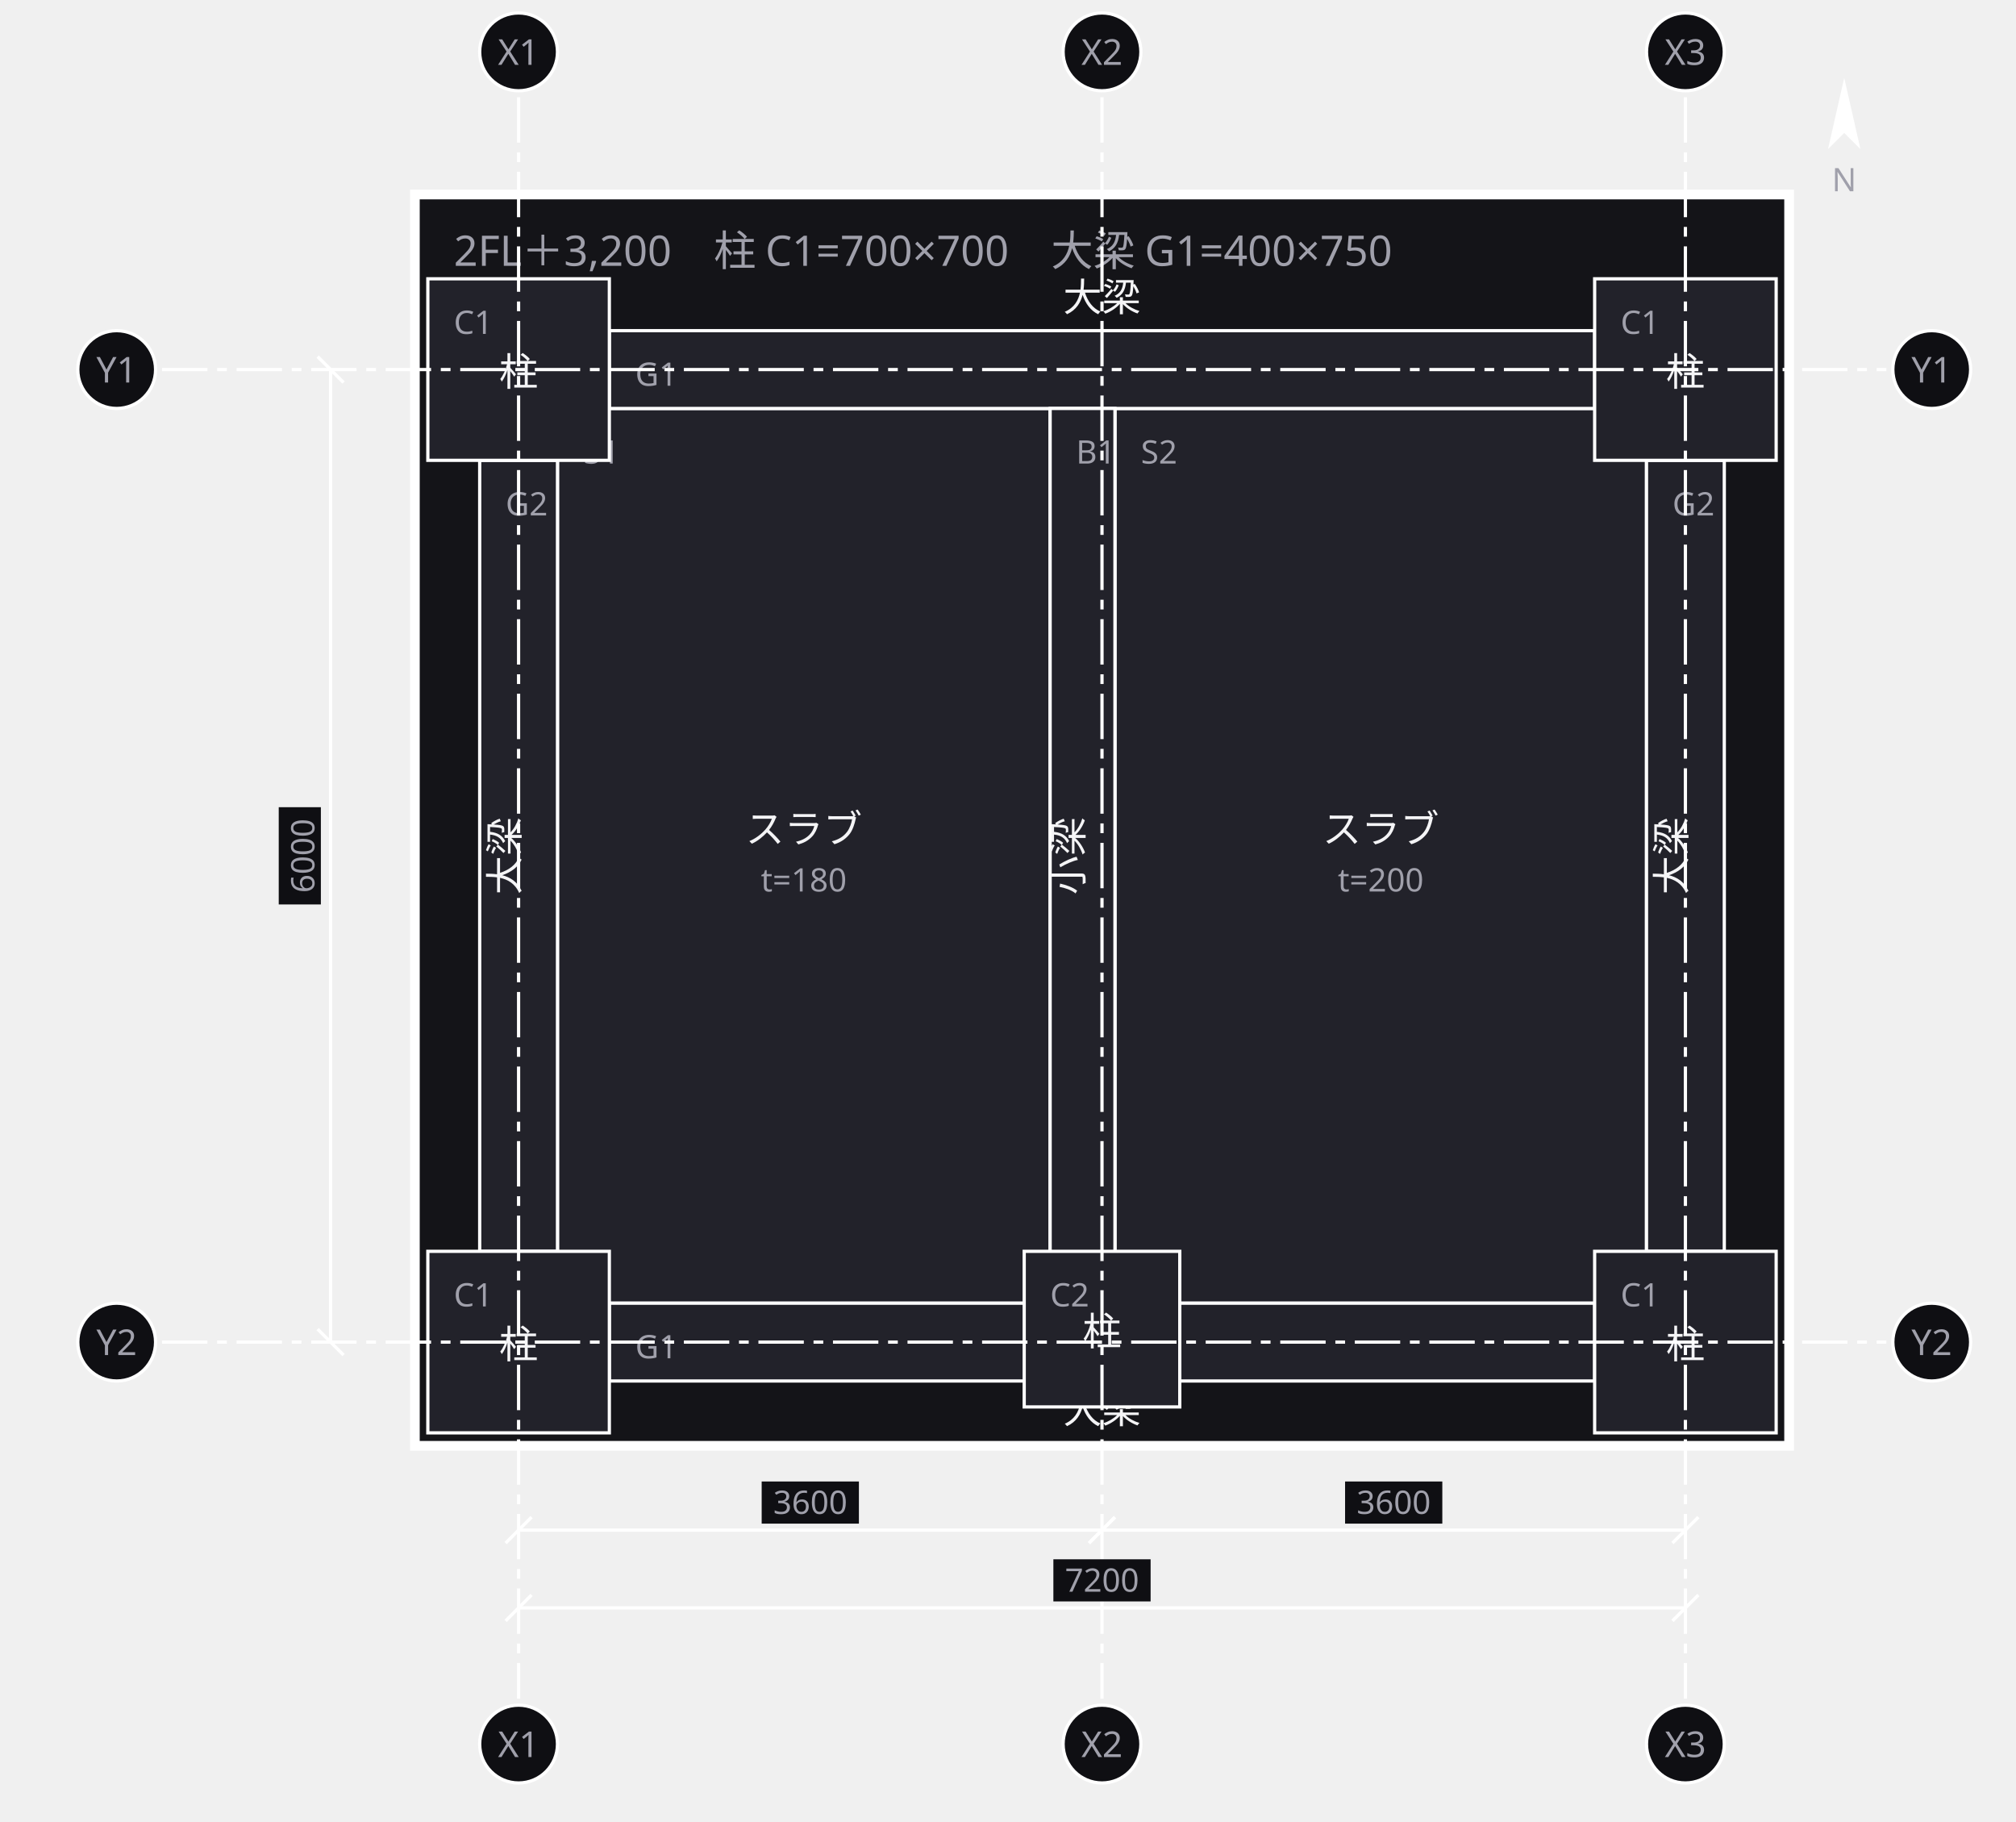
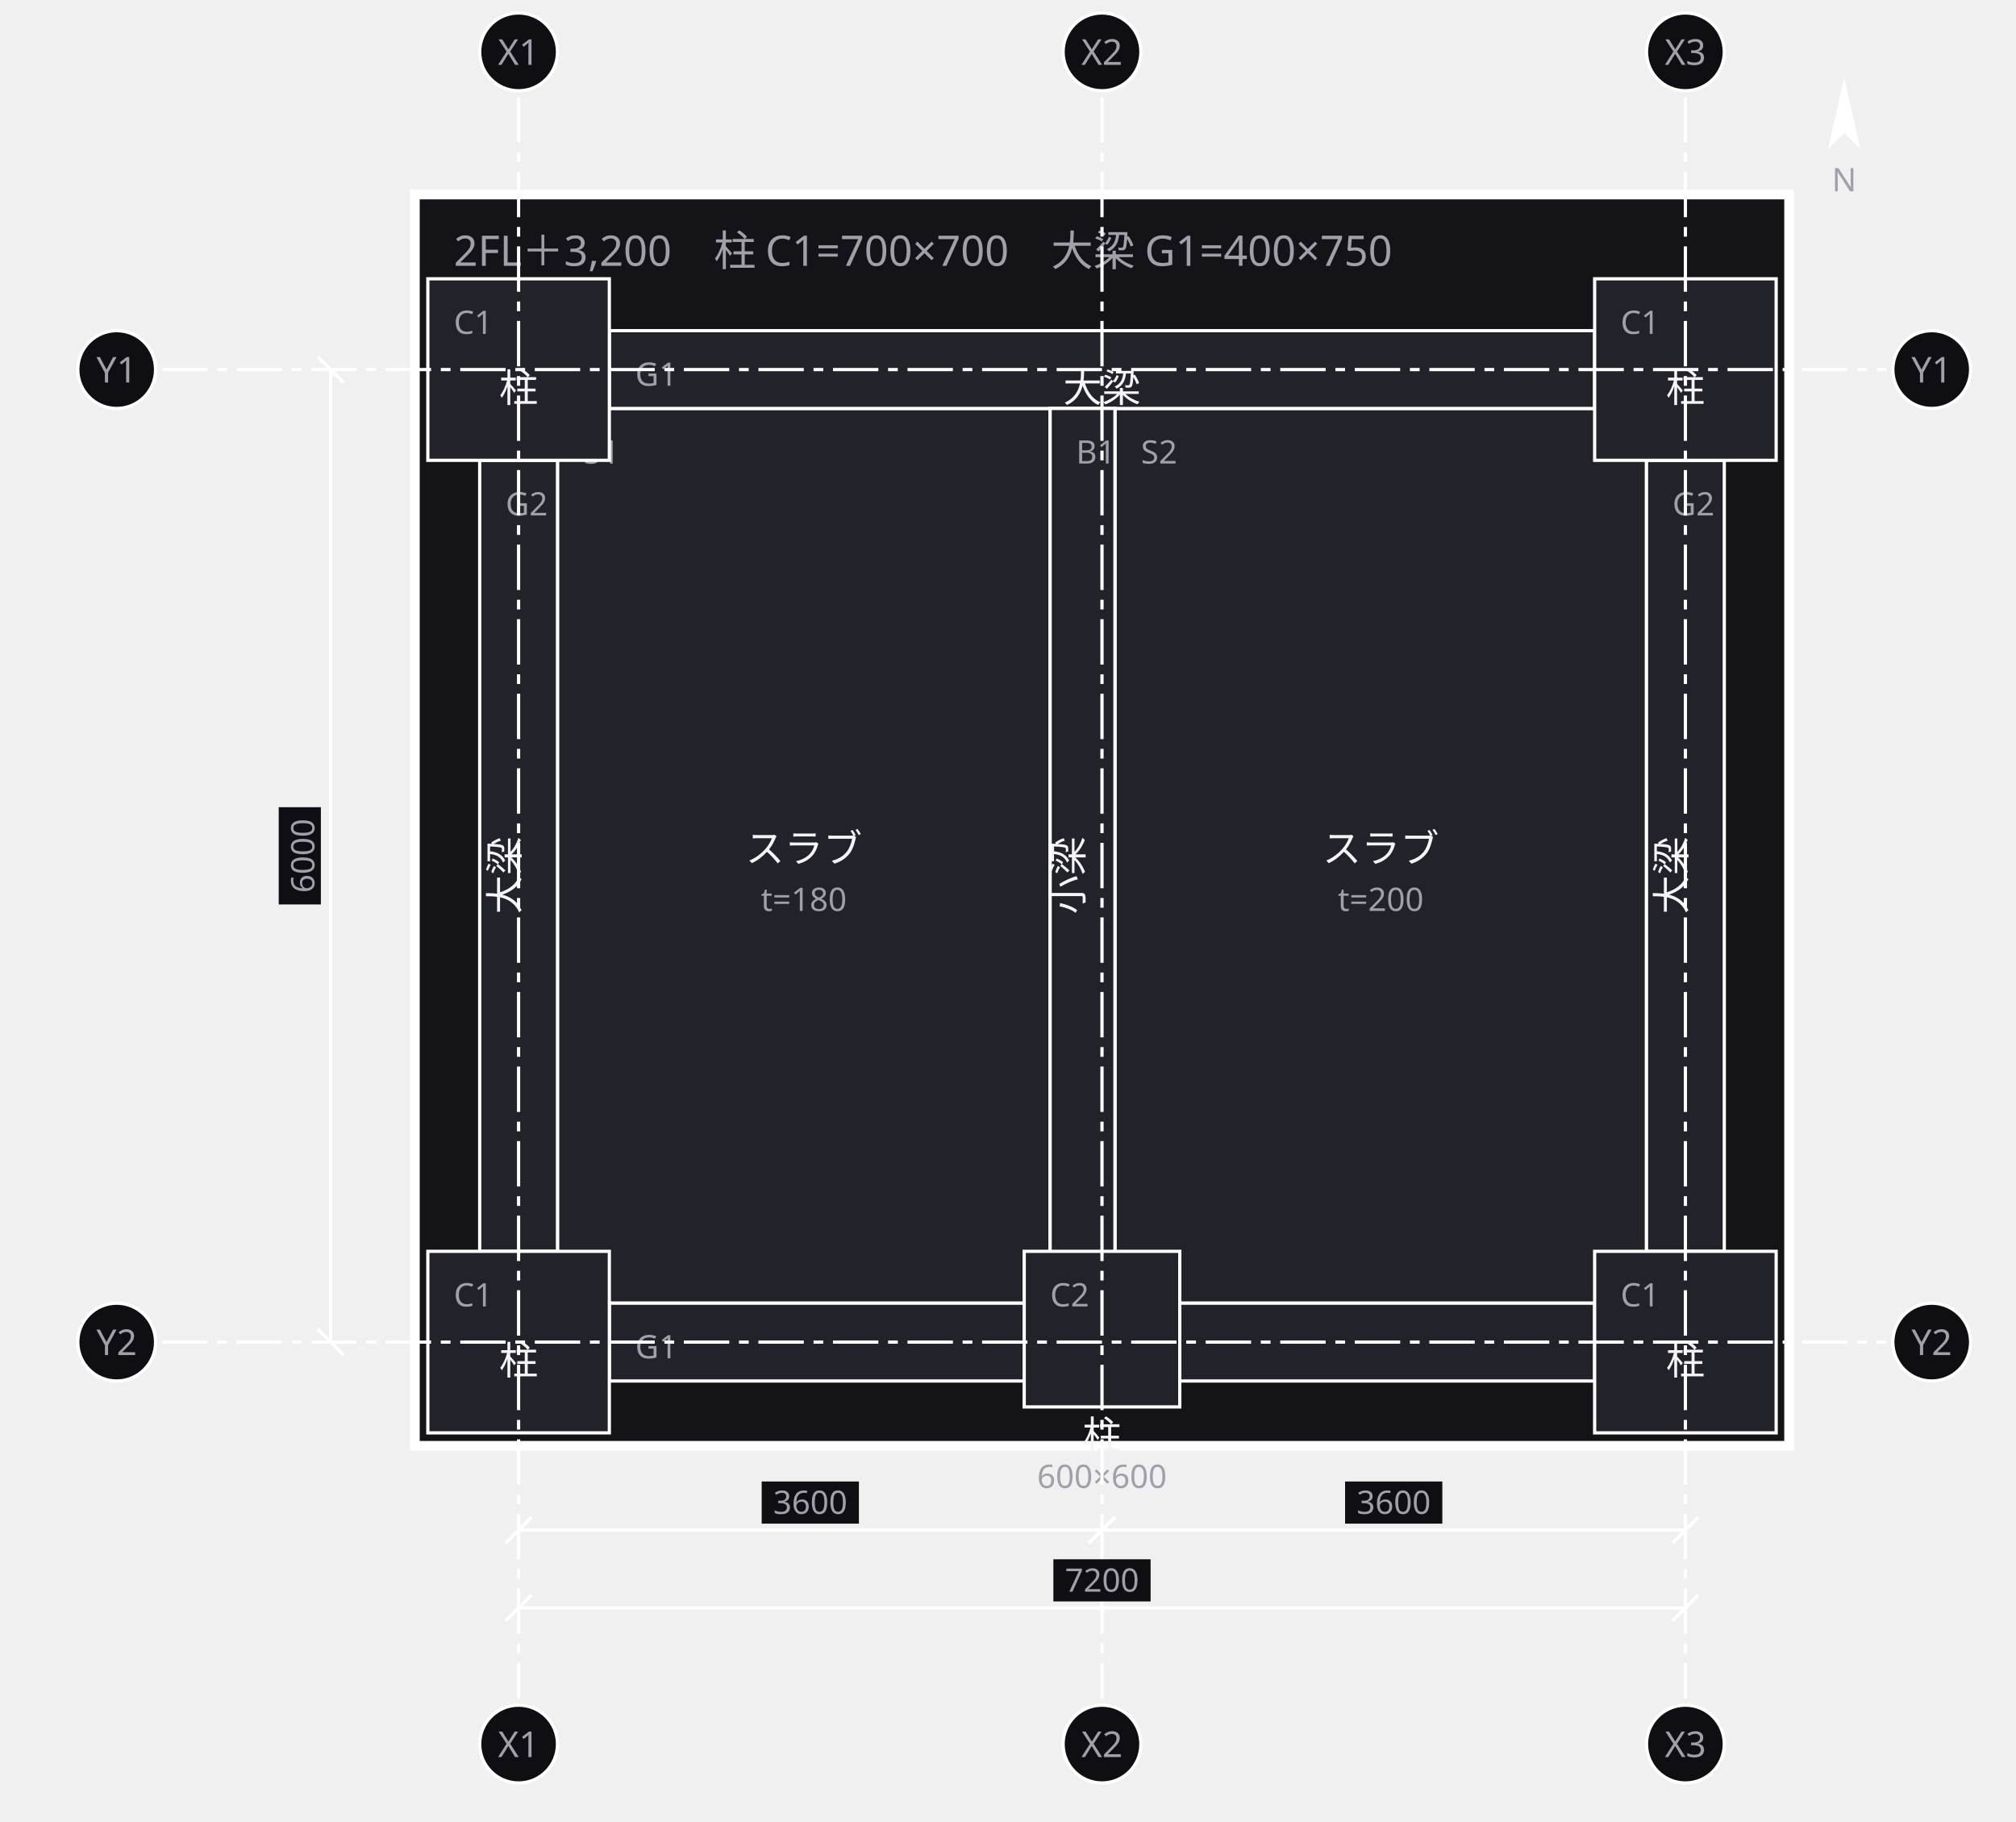
<svg xmlns="http://www.w3.org/2000/svg" width="622" height="562" viewBox="0 0 622 562">
  <defs>
    <marker id="arrow" viewBox="0 0 10 10" refX="9" refY="5" markerWidth="6" markerHeight="6" orient="auto">
      <path d="M 0 0 L 10 5 L 0 10 z" fill="#a0a0ab" />
    </marker>
  </defs>
  <g data-group="f2">
    <rect x="128" y="60" width="424" height="386" fill="#141418" stroke="#ffffff" stroke-width="3" />
    <text x="140" y="82" font-family="sans-serif" font-size="13" fill="#a0a0ab">2FL＋3,200　柱 C1=700×700　大梁 G1=400×750</text>
  </g>
  <g data-node="s2" data-pinned="false" data-shape="rect">
    <rect x="344" y="126" width="164" height="276" fill="#22222a" stroke="#ffffff" stroke-width="1" />
    <text x="352" y="143" font-family="sans-serif" font-size="10" fill="#a0a0ab">S2</text>
-     <text x="426" y="260" text-anchor="middle" font-family="sans-serif" font-size="12" fill="#f4f4f6">スラブ</text>
-     <text x="426" y="275" text-anchor="middle" font-family="sans-serif" font-size="10" fill="#a0a0ab">t=200</text>
+     <text x="426" y="266" text-anchor="middle" font-family="sans-serif" font-size="12" fill="#f4f4f6">スラブ</text>
+     <text x="426" y="281" text-anchor="middle" font-family="sans-serif" font-size="10" fill="#a0a0ab">t=200</text>
  </g>
  <g data-node="s1" data-pinned="false" data-shape="rect">
    <rect x="172" y="126" width="152" height="276" fill="#22222a" stroke="#ffffff" stroke-width="1" />
    <text x="180" y="143" font-family="sans-serif" font-size="10" fill="#a0a0ab">S1</text>
-     <text x="248" y="260" text-anchor="middle" font-family="sans-serif" font-size="12" fill="#f4f4f6">スラブ</text>
-     <text x="248" y="275" text-anchor="middle" font-family="sans-serif" font-size="10" fill="#a0a0ab">t=180</text>
+     <text x="248" y="266" text-anchor="middle" font-family="sans-serif" font-size="12" fill="#f4f4f6">スラブ</text>
+     <text x="248" y="281" text-anchor="middle" font-family="sans-serif" font-size="10" fill="#a0a0ab">t=180</text>
  </g>
  <g data-node="g1n" data-pinned="false" data-shape="rect">
    <rect x="188" y="102" width="304" height="24" fill="#22222a" stroke="#ffffff" stroke-width="1" />
    <text x="196" y="119" font-family="sans-serif" font-size="10" fill="#a0a0ab">G1</text>
-     <text x="340" y="96" text-anchor="middle" font-family="sans-serif" font-size="12" fill="#f4f4f6">大梁</text>
+     <text x="340" y="124" text-anchor="middle" font-family="sans-serif" font-size="12" fill="#f4f4f6">大梁</text>
  </g>
  <g data-node="g1s" data-pinned="false" data-shape="rect">
    <rect x="188" y="402" width="304" height="24" fill="#22222a" stroke="#ffffff" stroke-width="1" />
    <text x="196" y="419" font-family="sans-serif" font-size="10" fill="#a0a0ab">G1</text>
-     <text x="340" y="439" text-anchor="middle" font-family="sans-serif" font-size="12" fill="#f4f4f6">大梁</text>
+     <text x="340" y="424" text-anchor="middle" font-family="sans-serif" font-size="12" fill="#f4f4f6">大梁</text>
  </g>
  <g data-node="g2w" data-pinned="false" data-shape="rect">
    <rect x="148" y="142" width="24" height="244" fill="#22222a" stroke="#ffffff" stroke-width="1" />
    <text x="156" y="159" font-family="sans-serif" font-size="10" fill="#a0a0ab">G2</text>
-     <text x="160" y="264" text-anchor="middle" font-family="sans-serif" font-size="12" fill="#f4f4f6" transform="rotate(-90 160 264)">大梁</text>
+     <text x="160" y="270" text-anchor="middle" font-family="sans-serif" font-size="12" fill="#f4f4f6" transform="rotate(-90 160 270)">大梁</text>
  </g>
  <g data-node="g2e" data-pinned="false" data-shape="rect">
    <rect x="508" y="142" width="24" height="244" fill="#22222a" stroke="#ffffff" stroke-width="1" />
    <text x="516" y="159" font-family="sans-serif" font-size="10" fill="#a0a0ab">G2</text>
-     <text x="520" y="264" text-anchor="middle" font-family="sans-serif" font-size="12" fill="#f4f4f6" transform="rotate(-90 520 264)">大梁</text>
+     <text x="520" y="270" text-anchor="middle" font-family="sans-serif" font-size="12" fill="#f4f4f6" transform="rotate(-90 520 270)">大梁</text>
  </g>
  <g data-node="b1" data-pinned="false" data-shape="rect">
    <rect x="324" y="126" width="20" height="276" fill="#22222a" stroke="#ffffff" stroke-width="1" />
    <text x="332" y="143" font-family="sans-serif" font-size="10" fill="#a0a0ab">B1</text>
-     <text x="334" y="264" text-anchor="middle" font-family="sans-serif" font-size="12" fill="#f4f4f6" transform="rotate(-90 334 264)">小梁</text>
+     <text x="334" y="270" text-anchor="middle" font-family="sans-serif" font-size="12" fill="#f4f4f6" transform="rotate(-90 334 270)">小梁</text>
  </g>
  <g data-node="c1a" data-pinned="false" data-shape="rect">
    <rect x="132" y="86" width="56" height="56" fill="#22222a" stroke="#ffffff" stroke-width="1" />
    <text x="140" y="103" font-family="sans-serif" font-size="10" fill="#a0a0ab">C1</text>
-     <text x="160" y="119" text-anchor="middle" font-family="sans-serif" font-size="12" fill="#f4f4f6">柱</text>
+     <text x="160" y="124" text-anchor="middle" font-family="sans-serif" font-size="12" fill="#f4f4f6">柱</text>
  </g>
  <g data-node="c1b" data-pinned="false" data-shape="rect">
    <rect x="492" y="86" width="56" height="56" fill="#22222a" stroke="#ffffff" stroke-width="1" />
    <text x="500" y="103" font-family="sans-serif" font-size="10" fill="#a0a0ab">C1</text>
-     <text x="520" y="119" text-anchor="middle" font-family="sans-serif" font-size="12" fill="#f4f4f6">柱</text>
+     <text x="520" y="124" text-anchor="middle" font-family="sans-serif" font-size="12" fill="#f4f4f6">柱</text>
  </g>
  <g data-node="c1c" data-pinned="false" data-shape="rect">
    <rect x="132" y="386" width="56" height="56" fill="#22222a" stroke="#ffffff" stroke-width="1" />
    <text x="140" y="403" font-family="sans-serif" font-size="10" fill="#a0a0ab">C1</text>
-     <text x="160" y="419" text-anchor="middle" font-family="sans-serif" font-size="12" fill="#f4f4f6">柱</text>
+     <text x="160" y="424" text-anchor="middle" font-family="sans-serif" font-size="12" fill="#f4f4f6">柱</text>
  </g>
  <g data-node="c1d" data-pinned="false" data-shape="rect">
    <rect x="492" y="386" width="56" height="56" fill="#22222a" stroke="#ffffff" stroke-width="1" />
    <text x="500" y="403" font-family="sans-serif" font-size="10" fill="#a0a0ab">C1</text>
-     <text x="520" y="419" text-anchor="middle" font-family="sans-serif" font-size="12" fill="#f4f4f6">柱</text>
+     <text x="520" y="424" text-anchor="middle" font-family="sans-serif" font-size="12" fill="#f4f4f6">柱</text>
  </g>
  <g data-node="c2" data-pinned="false" data-shape="rect">
    <rect x="316" y="386" width="48" height="48" fill="#22222a" stroke="#ffffff" stroke-width="1" />
    <text x="324" y="403" font-family="sans-serif" font-size="10" fill="#a0a0ab">C2</text>
-     <text x="340" y="415" text-anchor="middle" font-family="sans-serif" font-size="12" fill="#f4f4f6">柱</text>
+     <text x="340" y="447" text-anchor="middle" font-family="sans-serif" font-size="12" fill="#f4f4f6">柱</text>
+     <text x="340" y="459" text-anchor="middle" font-family="sans-serif" font-size="10" fill="#a0a0ab">600×600</text>
  </g>
  <g data-grid="true">
    <line x1="160" y1="30" x2="160" y2="524" stroke="#ffffff" stroke-width="1" stroke-dasharray="14 3 3 3" />
    <circle cx="160" cy="16" r="12" fill="#0f0f13" stroke="#ffffff" />
    <text x="160" y="20" text-anchor="middle" font-family="sans-serif" font-size="11" fill="#a0a0ab">X1</text>
    <circle cx="160" cy="538" r="12" fill="#0f0f13" stroke="#ffffff" />
    <text x="160" y="542" text-anchor="middle" font-family="sans-serif" font-size="11" fill="#a0a0ab">X1</text>
    <line x1="340" y1="30" x2="340" y2="524" stroke="#ffffff" stroke-width="1" stroke-dasharray="14 3 3 3" />
    <circle cx="340" cy="16" r="12" fill="#0f0f13" stroke="#ffffff" />
    <text x="340" y="20" text-anchor="middle" font-family="sans-serif" font-size="11" fill="#a0a0ab">X2</text>
    <circle cx="340" cy="538" r="12" fill="#0f0f13" stroke="#ffffff" />
    <text x="340" y="542" text-anchor="middle" font-family="sans-serif" font-size="11" fill="#a0a0ab">X2</text>
    <line x1="520" y1="30" x2="520" y2="524" stroke="#ffffff" stroke-width="1" stroke-dasharray="14 3 3 3" />
    <circle cx="520" cy="16" r="12" fill="#0f0f13" stroke="#ffffff" />
    <text x="520" y="20" text-anchor="middle" font-family="sans-serif" font-size="11" fill="#a0a0ab">X3</text>
    <circle cx="520" cy="538" r="12" fill="#0f0f13" stroke="#ffffff" />
    <text x="520" y="542" text-anchor="middle" font-family="sans-serif" font-size="11" fill="#a0a0ab">X3</text>
    <line x1="50" y1="114" x2="582" y2="114" stroke="#ffffff" stroke-width="1" stroke-dasharray="14 3 3 3" />
    <circle cx="36" cy="114" r="12" fill="#0f0f13" stroke="#ffffff" />
    <text x="36" y="118" text-anchor="middle" font-family="sans-serif" font-size="11" fill="#a0a0ab">Y1</text>
    <circle cx="596" cy="114" r="12" fill="#0f0f13" stroke="#ffffff" />
    <text x="596" y="118" text-anchor="middle" font-family="sans-serif" font-size="11" fill="#a0a0ab">Y1</text>
    <line x1="50" y1="414" x2="582" y2="414" stroke="#ffffff" stroke-width="1" stroke-dasharray="14 3 3 3" />
    <circle cx="36" cy="414" r="12" fill="#0f0f13" stroke="#ffffff" />
    <text x="36" y="418" text-anchor="middle" font-family="sans-serif" font-size="11" fill="#a0a0ab">Y2</text>
    <circle cx="596" cy="414" r="12" fill="#0f0f13" stroke="#ffffff" />
    <text x="596" y="418" text-anchor="middle" font-family="sans-serif" font-size="11" fill="#a0a0ab">Y2</text>
  </g>
  <g data-dimensions="true">
    <line x1="160" y1="472" x2="340" y2="472" stroke="#ffffff" stroke-width="1" />
    <line x1="156" y1="476" x2="164" y2="468" stroke="#ffffff" stroke-width="1" />
    <line x1="336" y1="476" x2="344" y2="468" stroke="#ffffff" stroke-width="1" />
    <rect x="235" y="457" width="30" height="13" fill="#0f0f13" />
    <text x="250" y="467" text-anchor="middle" font-family="sans-serif" font-size="10" fill="#a0a0ab">3600</text>
    <line x1="340" y1="472" x2="520" y2="472" stroke="#ffffff" stroke-width="1" />
    <line x1="336" y1="476" x2="344" y2="468" stroke="#ffffff" stroke-width="1" />
    <line x1="516" y1="476" x2="524" y2="468" stroke="#ffffff" stroke-width="1" />
    <rect x="415" y="457" width="30" height="13" fill="#0f0f13" />
    <text x="430" y="467" text-anchor="middle" font-family="sans-serif" font-size="10" fill="#a0a0ab">3600</text>
    <line x1="160" y1="496" x2="520" y2="496" stroke="#ffffff" stroke-width="1" />
    <line x1="156" y1="500" x2="164" y2="492" stroke="#ffffff" stroke-width="1" />
    <line x1="516" y1="500" x2="524" y2="492" stroke="#ffffff" stroke-width="1" />
    <rect x="325" y="481" width="30" height="13" fill="#0f0f13" />
    <text x="340" y="491" text-anchor="middle" font-family="sans-serif" font-size="10" fill="#a0a0ab">7200</text>
    <line x1="102" y1="114" x2="102" y2="414" stroke="#ffffff" stroke-width="1" />
    <line x1="98" y1="110" x2="106" y2="118" stroke="#ffffff" stroke-width="1" />
    <line x1="98" y1="410" x2="106" y2="418" stroke="#ffffff" stroke-width="1" />
    <rect x="86" y="249" width="13" height="30" fill="#0f0f13" />
    <text x="97" y="264" text-anchor="middle" font-family="sans-serif" font-size="10" fill="#a0a0ab" transform="rotate(-90 97 264)">6000</text>
    <g transform="rotate(0 569 37)">
      <path d="M 569 24 L 574 46 L 569 41 L 564 46 Z" fill="#ffffff" />
    </g>
    <text x="569" y="59" text-anchor="middle" font-family="sans-serif" font-size="10" fill="#a0a0ab">N</text>
  </g>
</svg>
